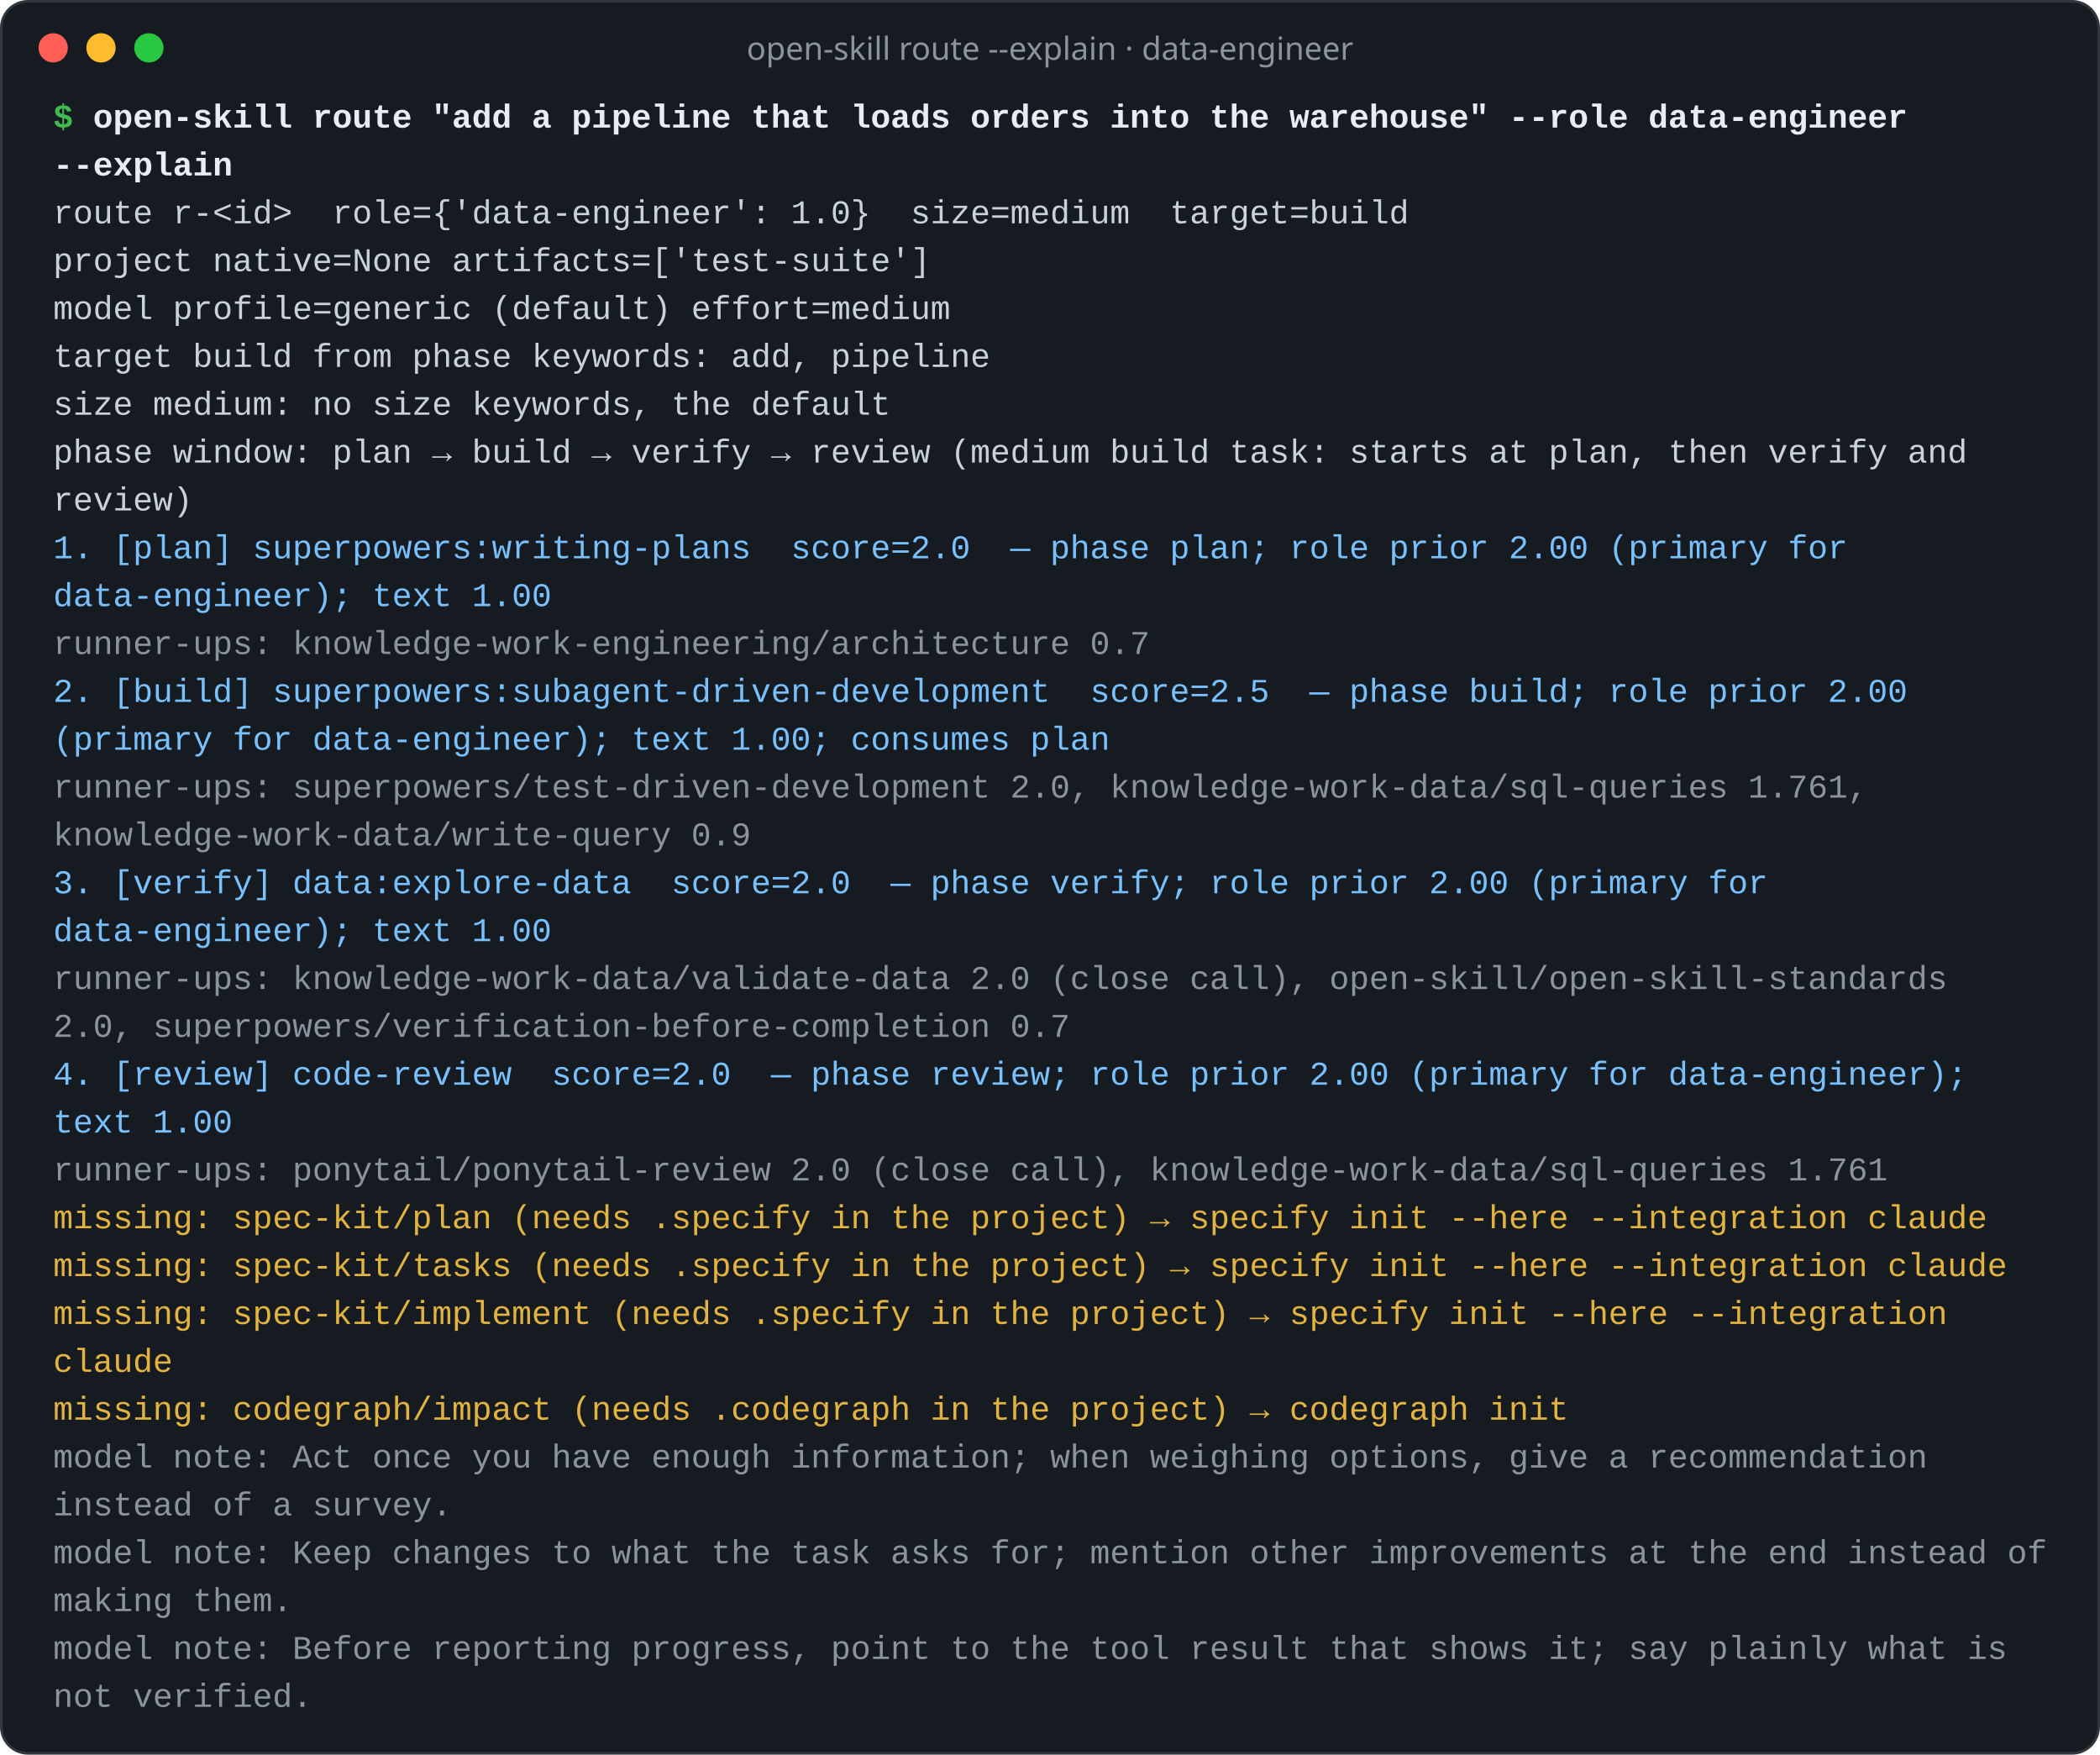
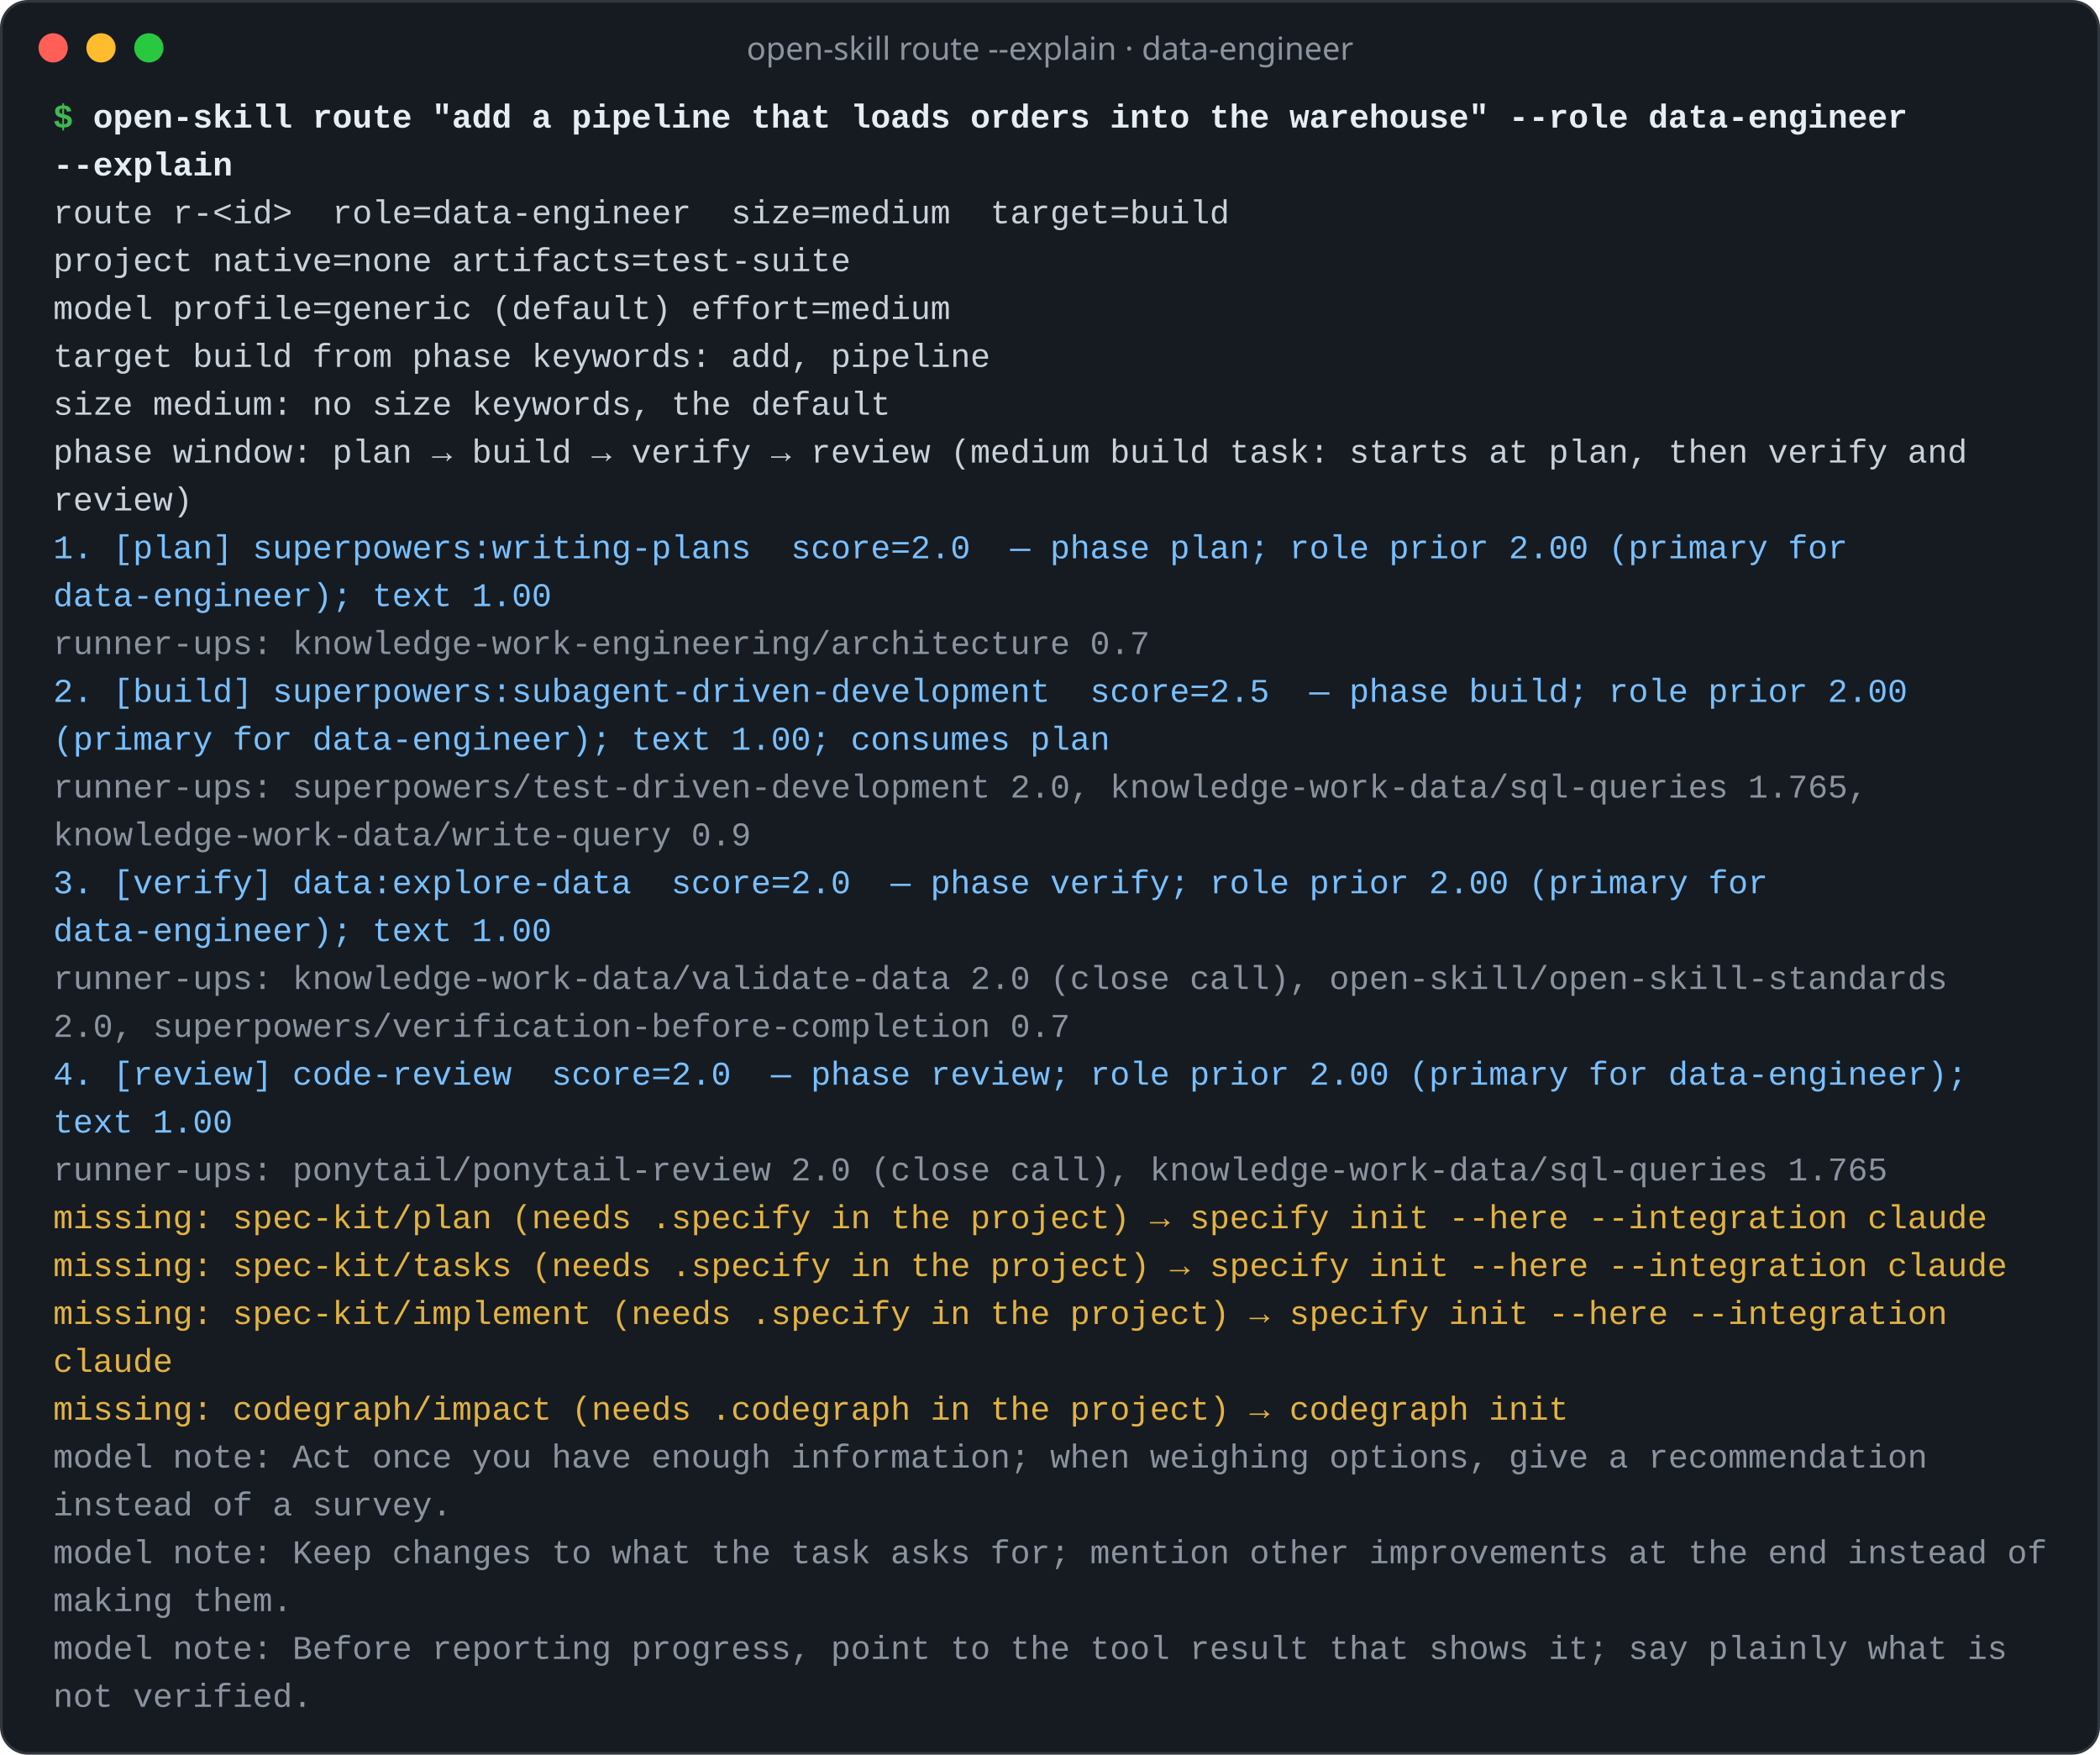
<svg xmlns="http://www.w3.org/2000/svg" width="790" height="660" viewBox="0 0 790 660" role="img" aria-label="open-skill route --explain · data-engineer: open-skill route &quot;add a pipeline that loads orders into the warehouse&quot; --role data-engineer --explain" font-family="ui-monospace,SFMono-Regular,'SF Mono',Menlo,Consolas,'Liberation Mono',monospace" font-size="12.5">
  <rect x="0.5" y="0.5" width="789" height="659" rx="10" fill="#161b22" stroke="#30363d" />
  <circle cx="20" cy="18" r="5.5" fill="#ff5f57" />
  <circle cx="38" cy="18" r="5.5" fill="#febc2e" />
  <circle cx="56" cy="18" r="5.5" fill="#28c840" />
  <text x="395" y="22.5" text-anchor="middle" fill="#8b949e" font-family="-apple-system,BlinkMacSystemFont,'Segoe UI','Noto Sans',Helvetica,Arial,sans-serif" font-size="12">open-skill route --explain · data-engineer</text>
  <text x="20" y="48" fill="#e6edf3" font-weight="600" textLength="697.5" lengthAdjust="spacingAndGlyphs">
    <tspan fill="#3fb950">$</tspan> open-skill route "add a pipeline that loads orders into the warehouse" --role data-engineer</text>
  <text x="20" y="66" fill="#e6edf3" font-weight="600" textLength="82.5" lengthAdjust="spacingAndGlyphs">  --explain</text>
-   <text x="20" y="84" fill="#c9d1d9" textLength="510" lengthAdjust="spacingAndGlyphs">route r-&lt;id&gt;  role={'data-engineer': 1.0}  size=medium  target=build</text>
-   <text x="20" y="102" fill="#c9d1d9" textLength="330" lengthAdjust="spacingAndGlyphs">project native=None artifacts=['test-suite']</text>
+   <text x="20" y="84" fill="#c9d1d9" textLength="442.5" lengthAdjust="spacingAndGlyphs">route r-&lt;id&gt;  role=data-engineer  size=medium  target=build</text>
+   <text x="20" y="102" fill="#c9d1d9" textLength="300" lengthAdjust="spacingAndGlyphs">project native=none artifacts=test-suite</text>
  <text x="20" y="120" fill="#c9d1d9" textLength="337.5" lengthAdjust="spacingAndGlyphs">model profile=generic (default) effort=medium</text>
  <text x="20" y="138" fill="#c9d1d9" textLength="352.5" lengthAdjust="spacingAndGlyphs">target build from phase keywords: add, pipeline</text>
  <text x="20" y="156" fill="#c9d1d9" textLength="315" lengthAdjust="spacingAndGlyphs">size medium: no size keywords, the default</text>
  <text x="20" y="174" fill="#c9d1d9" textLength="720" lengthAdjust="spacingAndGlyphs">phase window: plan → build → verify → review (medium build task: starts at plan, then verify and</text>
  <text x="20" y="192" fill="#c9d1d9" textLength="67.5" lengthAdjust="spacingAndGlyphs">  review)</text>
  <text x="20" y="210" fill="#79c0ff" textLength="675" lengthAdjust="spacingAndGlyphs">1. [plan] superpowers:writing-plans  score=2.0  — phase plan; role prior 2.00 (primary for</text>
  <text x="20" y="228" fill="#79c0ff" textLength="202.5" lengthAdjust="spacingAndGlyphs">  data-engineer); text 1.00</text>
  <text x="20" y="246" fill="#8b949e" textLength="435" lengthAdjust="spacingAndGlyphs">   runner-ups: knowledge-work-engineering/architecture 0.7</text>
  <text x="20" y="264" fill="#79c0ff" textLength="697.5" lengthAdjust="spacingAndGlyphs">2. [build] superpowers:subagent-driven-development  score=2.5  — phase build; role prior 2.00</text>
  <text x="20" y="282" fill="#79c0ff" textLength="412.5" lengthAdjust="spacingAndGlyphs">  (primary for data-engineer); text 1.00; consumes plan</text>
-   <text x="20" y="300" fill="#8b949e" textLength="705" lengthAdjust="spacingAndGlyphs">   runner-ups: superpowers/test-driven-development 2.0, knowledge-work-data/sql-queries 1.761,</text>
+   <text x="20" y="300" fill="#8b949e" textLength="705" lengthAdjust="spacingAndGlyphs">   runner-ups: superpowers/test-driven-development 2.0, knowledge-work-data/sql-queries 1.765,</text>
  <text x="20" y="318" fill="#8b949e" textLength="300" lengthAdjust="spacingAndGlyphs">     knowledge-work-data/write-query 0.9</text>
  <text x="20" y="336" fill="#79c0ff" textLength="645" lengthAdjust="spacingAndGlyphs">3. [verify] data:explore-data  score=2.0  — phase verify; role prior 2.00 (primary for</text>
  <text x="20" y="354" fill="#79c0ff" textLength="202.5" lengthAdjust="spacingAndGlyphs">  data-engineer); text 1.00</text>
  <text x="20" y="372" fill="#8b949e" textLength="735" lengthAdjust="spacingAndGlyphs">   runner-ups: knowledge-work-data/validate-data 2.0 (close call), open-skill/open-skill-standards</text>
  <text x="20" y="390" fill="#8b949e" textLength="420" lengthAdjust="spacingAndGlyphs">     2.0, superpowers/verification-before-completion 0.7</text>
  <text x="20" y="408" fill="#79c0ff" textLength="720" lengthAdjust="spacingAndGlyphs">4. [review] code-review  score=2.0  — phase review; role prior 2.00 (primary for data-engineer);</text>
  <text x="20" y="426" fill="#79c0ff" textLength="82.5" lengthAdjust="spacingAndGlyphs">  text 1.00</text>
-   <text x="20" y="444" fill="#8b949e" textLength="712.5" lengthAdjust="spacingAndGlyphs">   runner-ups: ponytail/ponytail-review 2.0 (close call), knowledge-work-data/sql-queries 1.761</text>
+   <text x="20" y="444" fill="#8b949e" textLength="712.5" lengthAdjust="spacingAndGlyphs">   runner-ups: ponytail/ponytail-review 2.0 (close call), knowledge-work-data/sql-queries 1.765</text>
  <text x="20" y="462" fill="#e3b341" textLength="727.5" lengthAdjust="spacingAndGlyphs">missing: spec-kit/plan (needs .specify in the project) → specify init --here --integration claude</text>
  <text x="20" y="480" fill="#e3b341" textLength="735" lengthAdjust="spacingAndGlyphs">missing: spec-kit/tasks (needs .specify in the project) → specify init --here --integration claude</text>
  <text x="20" y="498" fill="#e3b341" textLength="712.5" lengthAdjust="spacingAndGlyphs">missing: spec-kit/implement (needs .specify in the project) → specify init --here --integration</text>
  <text x="20" y="516" fill="#e3b341" textLength="60" lengthAdjust="spacingAndGlyphs">  claude</text>
  <text x="20" y="534" fill="#e3b341" textLength="570" lengthAdjust="spacingAndGlyphs">missing: codegraph/impact (needs .codegraph in the project) → codegraph init</text>
  <text x="20" y="552" fill="#8b949e" textLength="705" lengthAdjust="spacingAndGlyphs">model note: Act once you have enough information; when weighing options, give a recommendation</text>
  <text x="20" y="570" fill="#8b949e" textLength="165" lengthAdjust="spacingAndGlyphs">  instead of a survey.</text>
  <text x="20" y="588" fill="#8b949e" textLength="750" lengthAdjust="spacingAndGlyphs">model note: Keep changes to what the task asks for; mention other improvements at the end instead of</text>
  <text x="20" y="606" fill="#8b949e" textLength="105" lengthAdjust="spacingAndGlyphs">  making them.</text>
  <text x="20" y="624" fill="#8b949e" textLength="735" lengthAdjust="spacingAndGlyphs">model note: Before reporting progress, point to the tool result that shows it; say plainly what is</text>
  <text x="20" y="642" fill="#8b949e" textLength="112.5" lengthAdjust="spacingAndGlyphs">  not verified.</text>
</svg>
